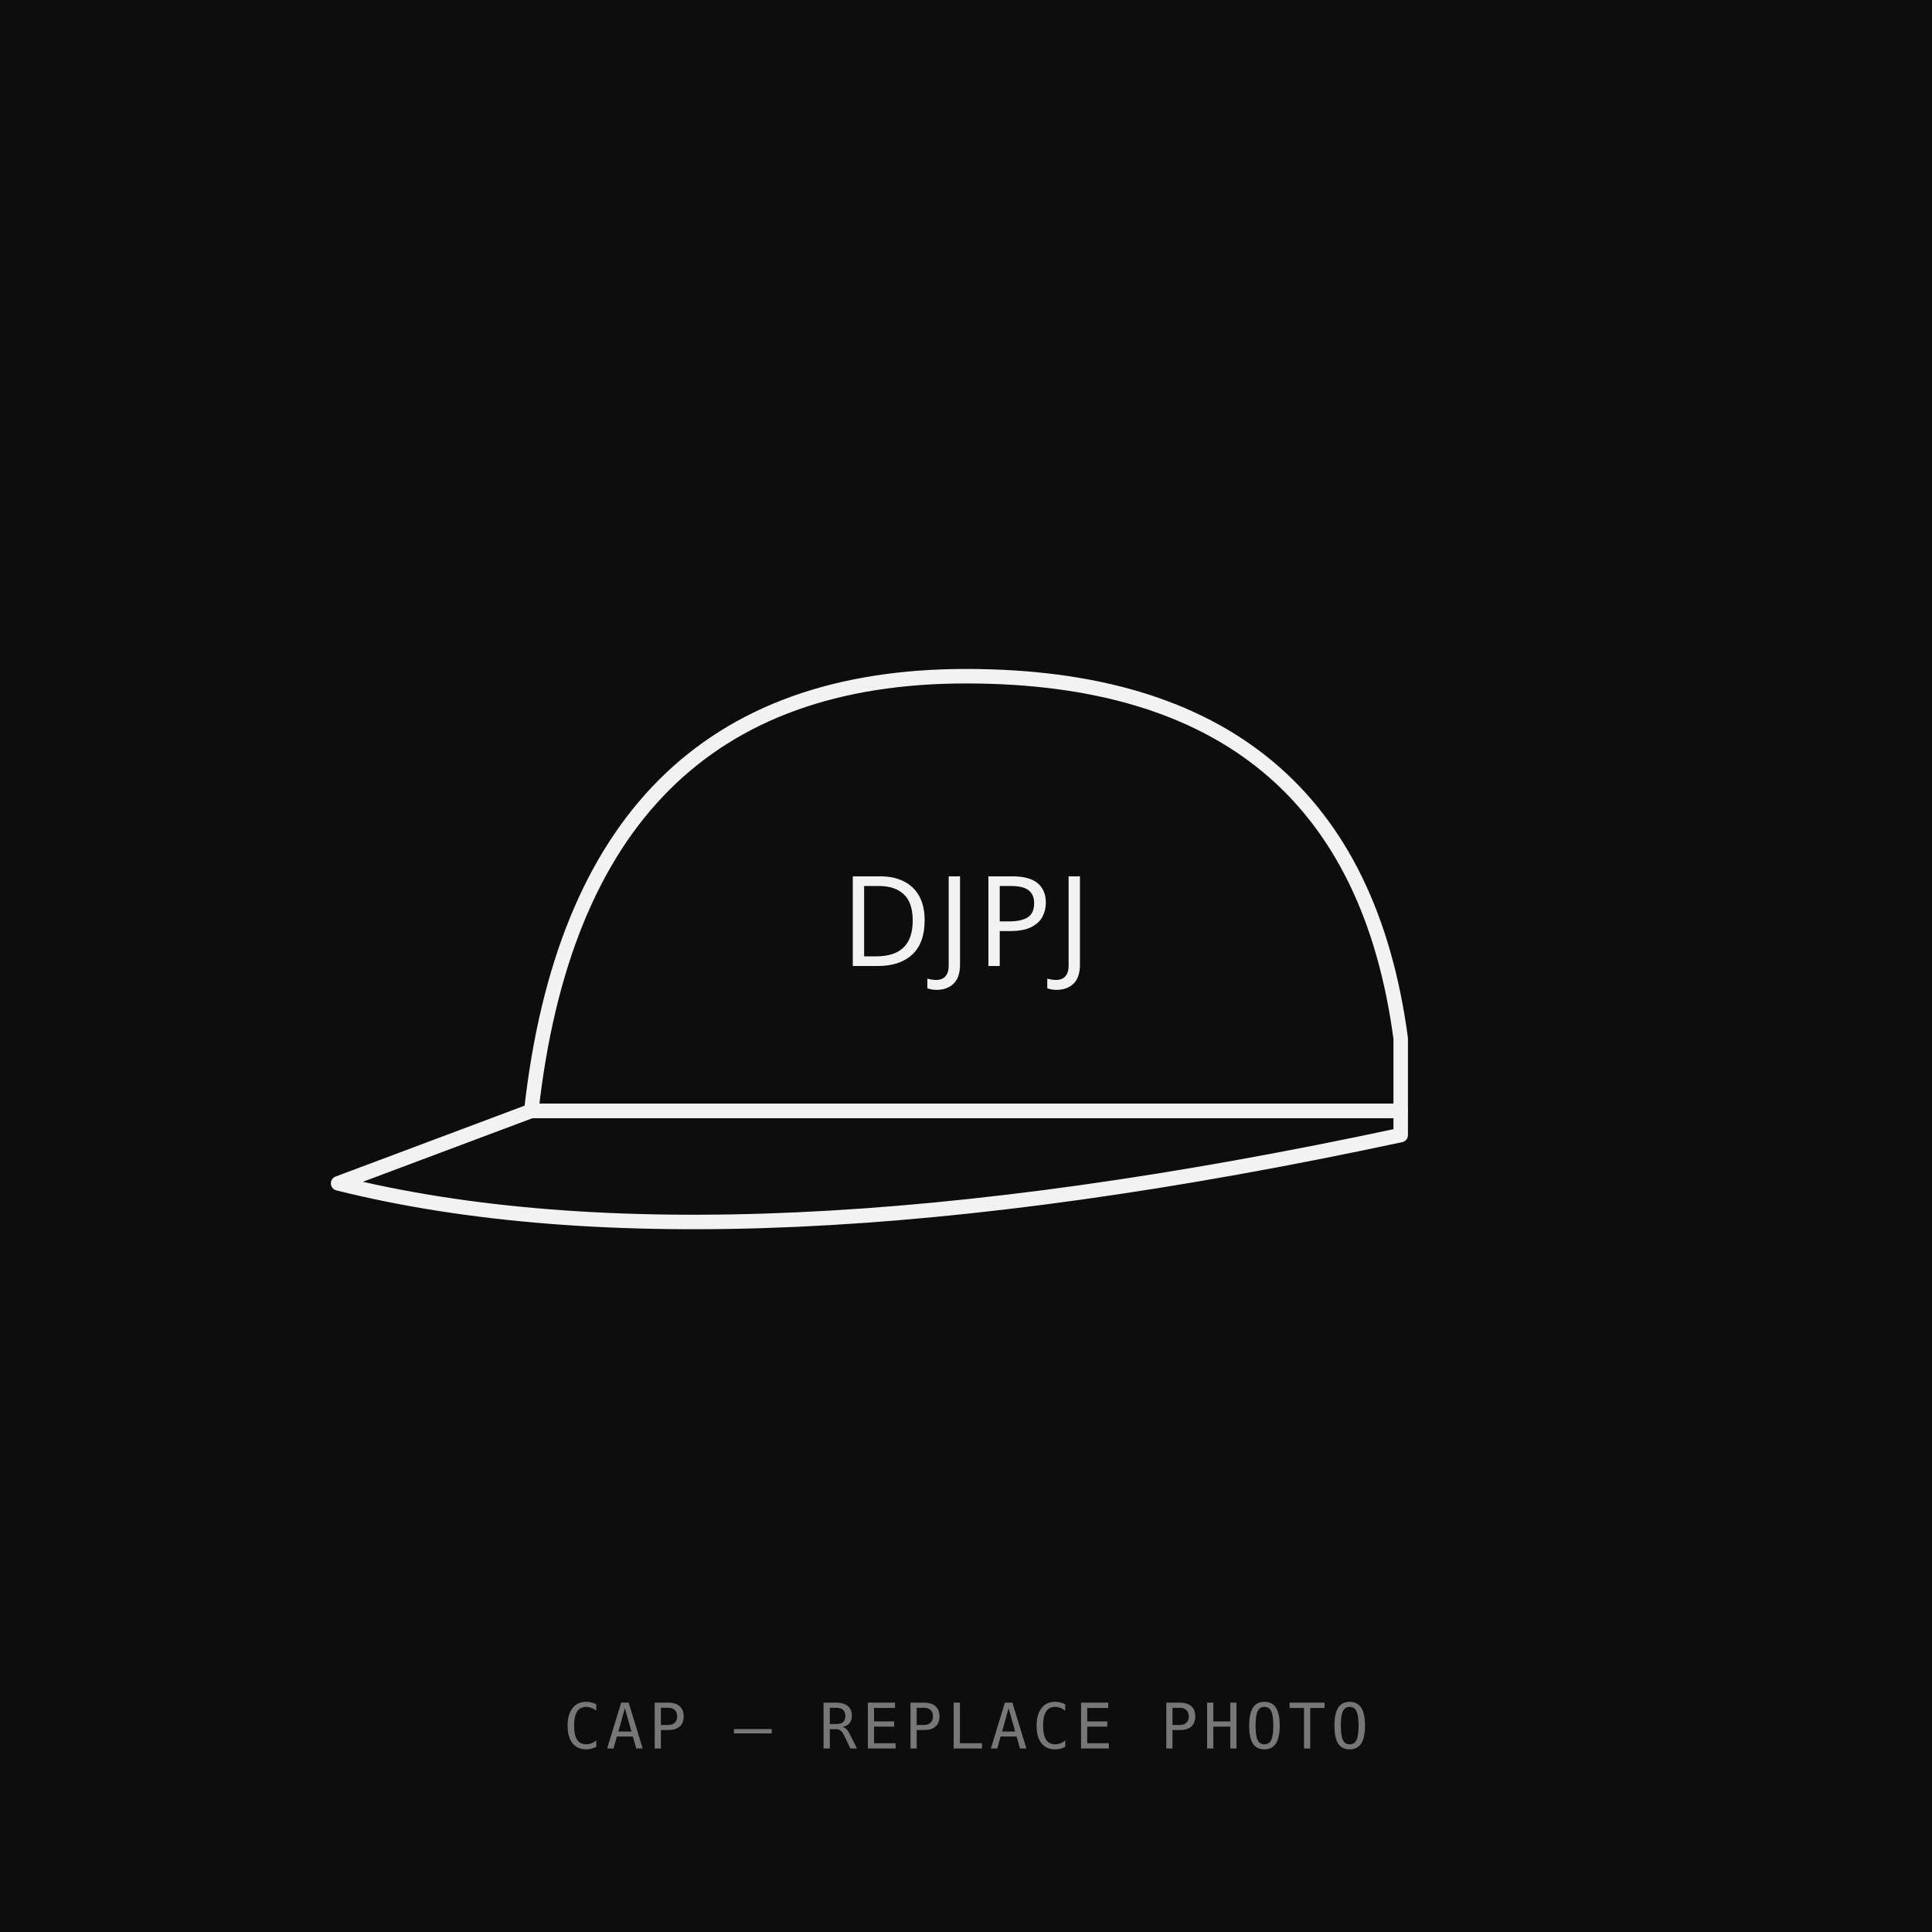
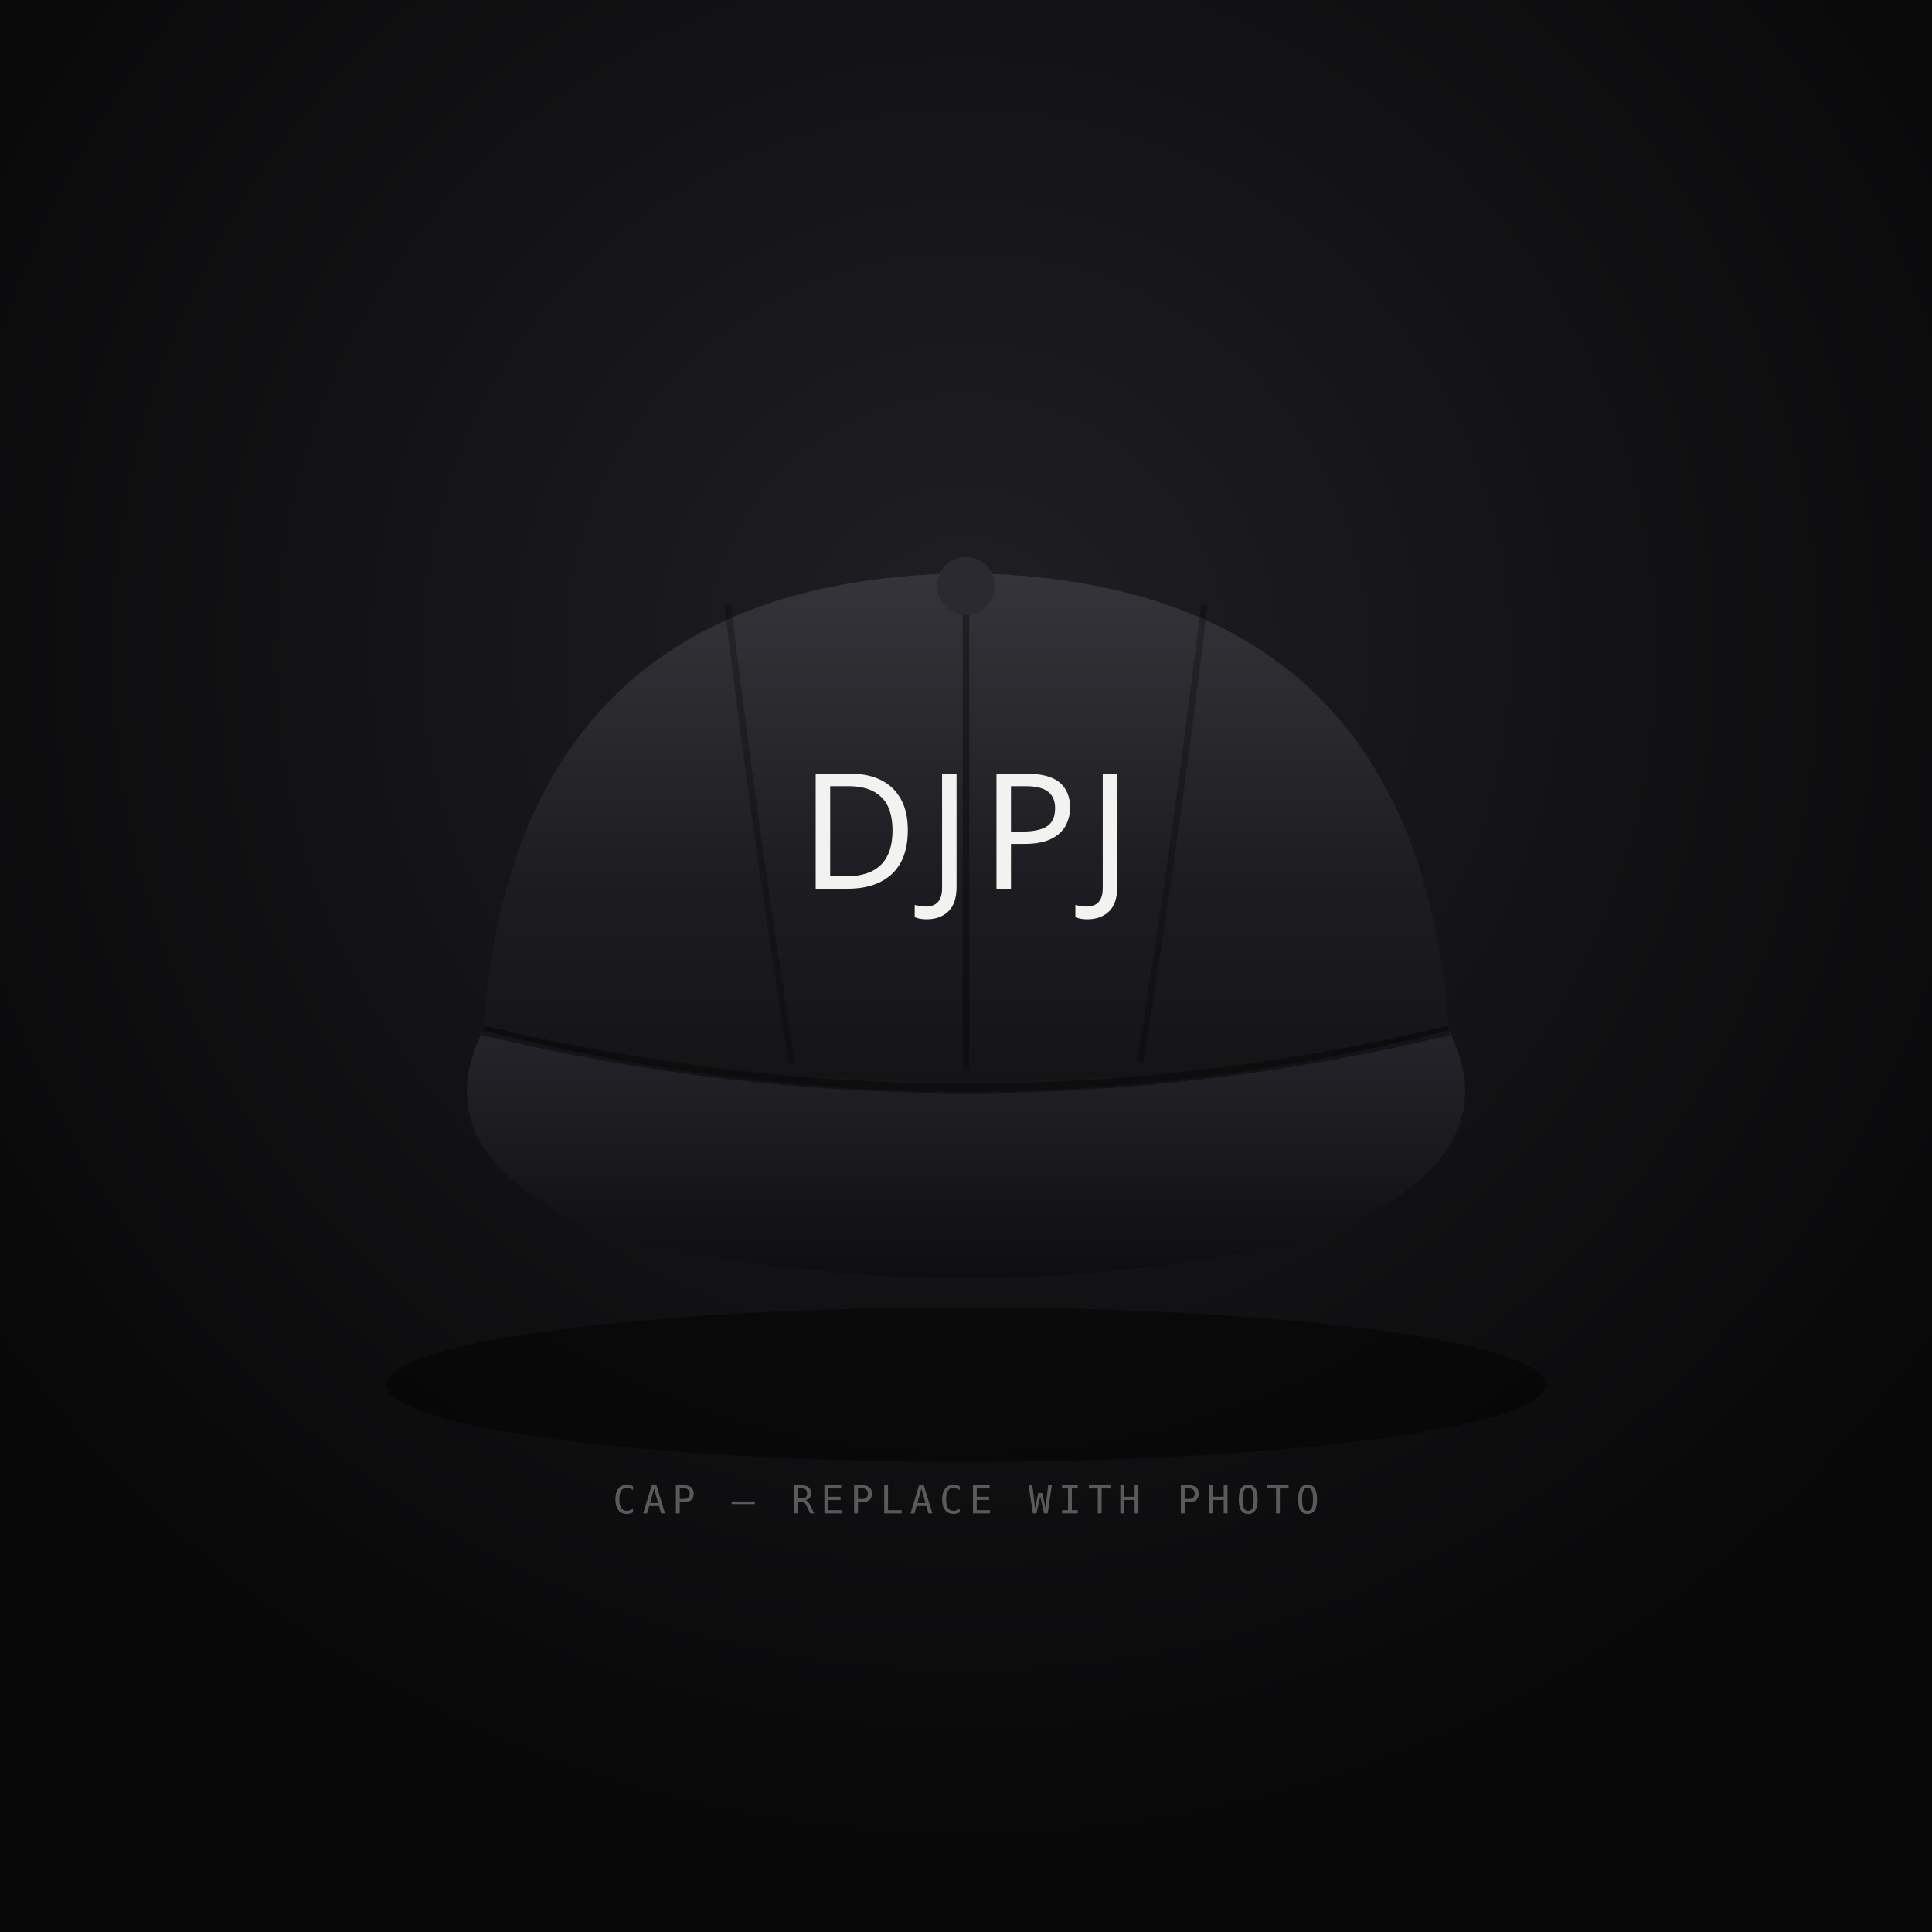
- <svg xmlns="http://www.w3.org/2000/svg" viewBox="0 0 400 400" role="img" aria-label="Cap placeholder">
-   <rect width="400" height="400" fill="#0d0d0d" />
-   <path d="M110 230 Q120 140 200 140 Q280 140 290 215 L290 230 Z" fill="none" stroke="#f2f2f2" stroke-width="3" stroke-linejoin="round" />
-   <path d="M110 230 L70 245 Q150 265 290 235 L290 230 Z" fill="none" stroke="#f2f2f2" stroke-width="3" stroke-linejoin="round" />
-   <text x="200" y="200" font-family="Anton, sans-serif" font-size="26" fill="#f2f2f2" text-anchor="middle" letter-spacing="1">DJPJ</text>
-   <text x="200" y="362" font-family="monospace" font-size="13" fill="#777" text-anchor="middle" letter-spacing="1">CAP — REPLACE PHOTO</text>
+ <svg xmlns="http://www.w3.org/2000/svg" viewBox="0 0 600 600" role="img" aria-label="DJPJ snapback cap">
+   <defs>
+     <radialGradient id="bgc" cx="50%" cy="34%" r="62%">
+       <stop offset="0" stop-color="#202024" />
+       <stop offset="55%" stop-color="#121214" />
+       <stop offset="100%" stop-color="#080809" />
+     </radialGradient>
+     <linearGradient id="crown" x1="0" y1="0" x2="0" y2="1">
+       <stop offset="0" stop-color="#34343a" />
+       <stop offset="60%" stop-color="#1d1d21" />
+       <stop offset="100%" stop-color="#141417" />
+     </linearGradient>
+     <linearGradient id="brim" x1="0" y1="0" x2="0" y2="1">
+       <stop offset="0" stop-color="#24242a" />
+       <stop offset="100%" stop-color="#0e0e11" />
+     </linearGradient>
+   </defs>
+   <rect width="600" height="600" fill="url(#bgc)" />
+   <ellipse cx="300" cy="430" rx="180" ry="24" fill="#000" opacity="0.45" />
+   <path d="M150 320 Q160 180 300 178 Q440 180 450 320 Q300 352 150 320 Z" fill="url(#crown)" />
+   <path d="M300 178 L300 332" stroke="#000" stroke-width="2" opacity="0.35" />
+   <path d="M226 188 Q236 270 246 330" stroke="#000" stroke-width="2" opacity="0.25" fill="none" />
+   <path d="M374 188 Q364 270 354 330" stroke="#000" stroke-width="2" opacity="0.25" fill="none" />
+   <circle cx="300" cy="182" r="9" fill="#2a2a30" />
+   <path d="M150 320 Q300 358 450 320 Q470 360 410 384 Q300 410 190 384 Q130 360 150 320 Z" fill="url(#brim)" />
+   <path d="M150 320 Q300 356 450 320" fill="none" stroke="#000" stroke-width="3" opacity="0.4" />
+   <text x="300" y="276" font-family="Anton, sans-serif" font-size="50" fill="#f2f2f0" text-anchor="middle" letter-spacing="3">DJPJ</text>
+   <text x="300" y="470" font-family="monospace" font-size="12" fill="#5a5a5a" text-anchor="middle" letter-spacing="2">CAP — REPLACE WITH PHOTO</text>
</svg>
